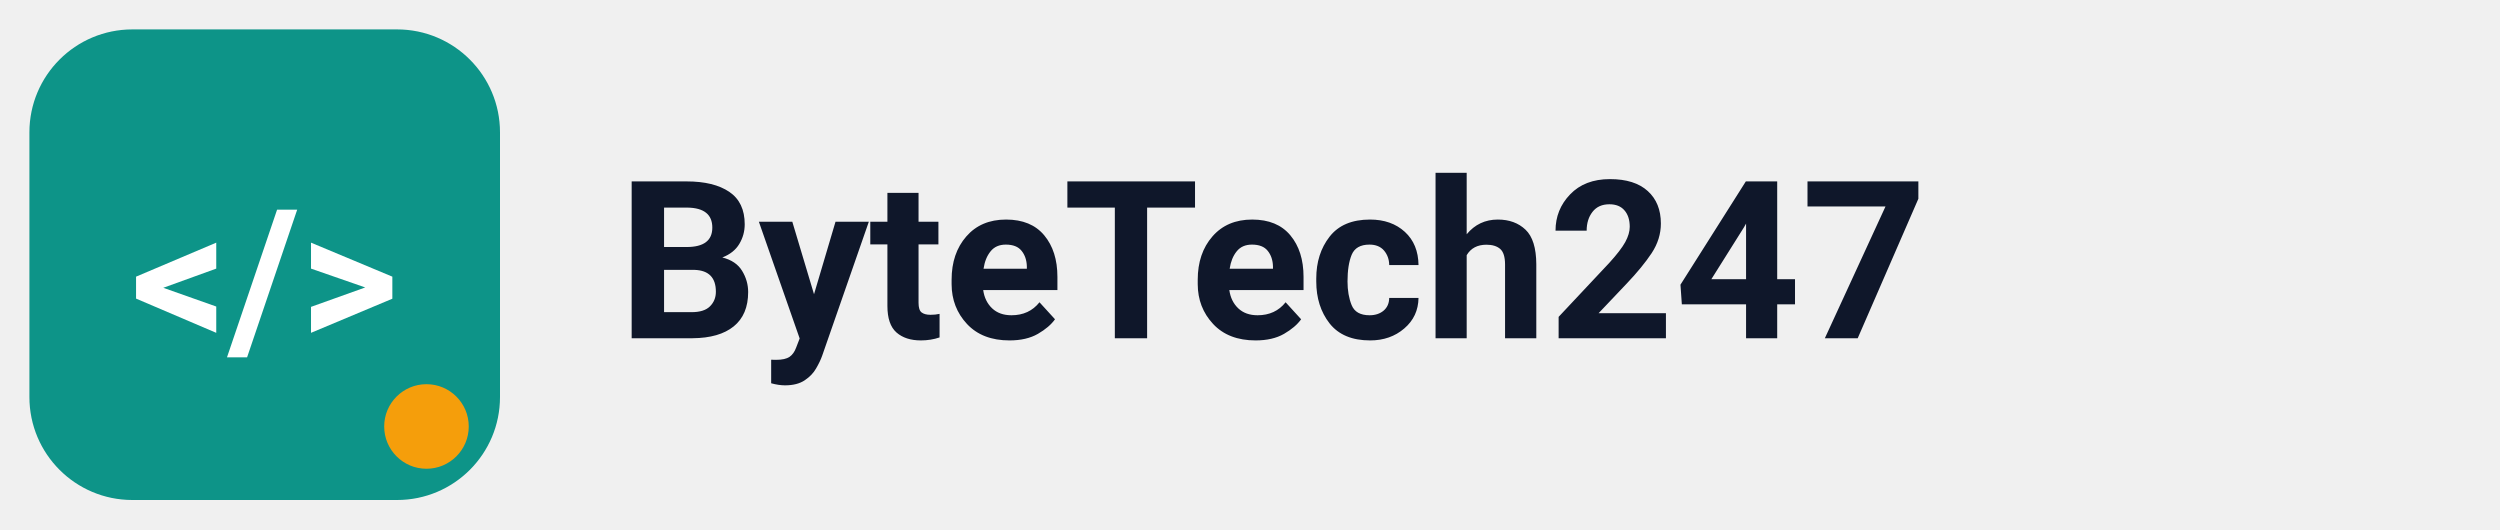
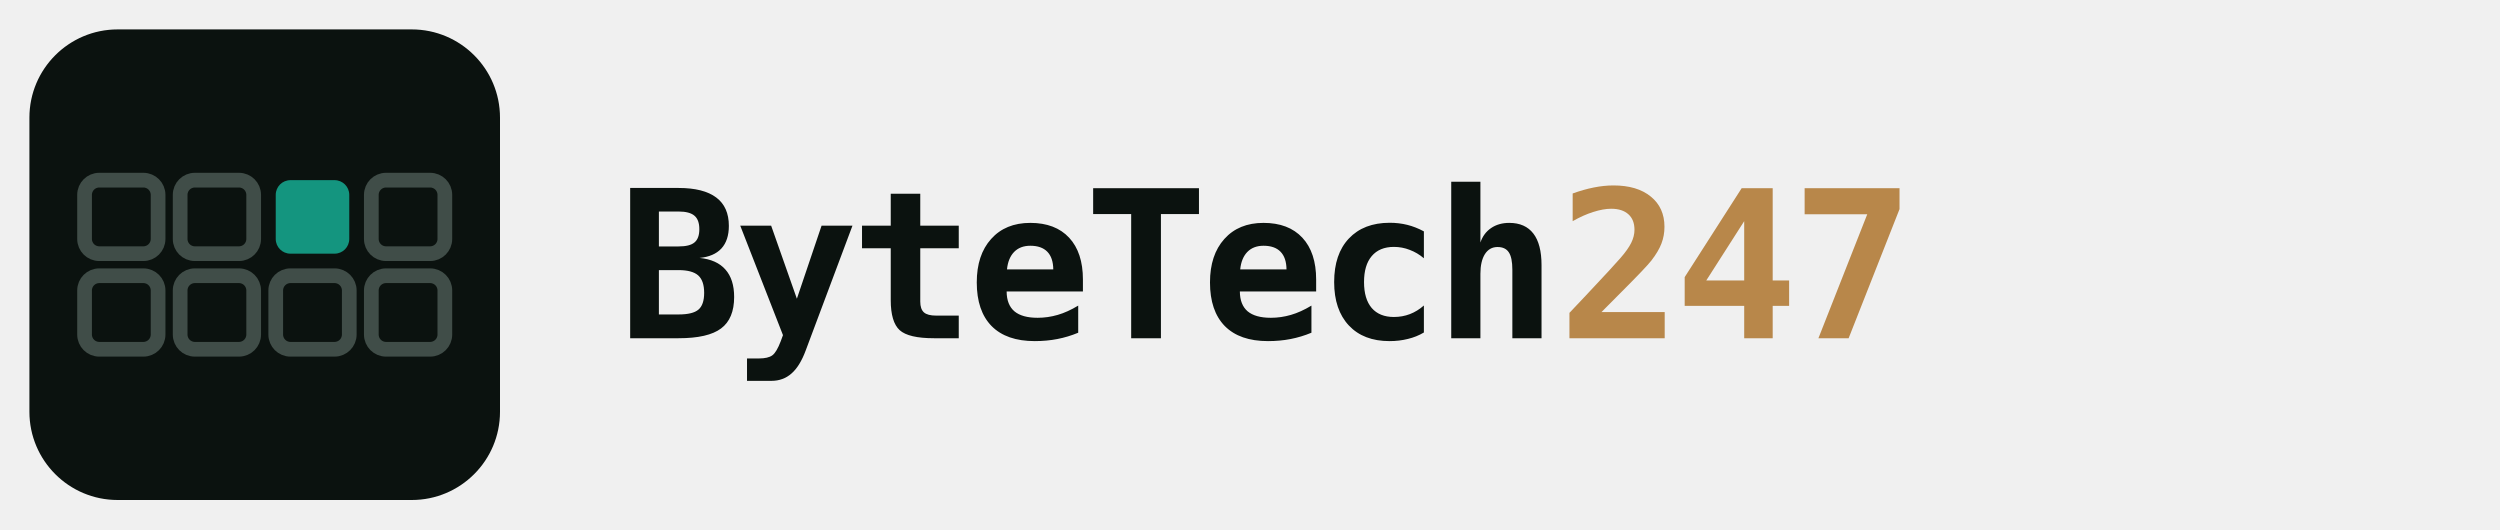
<svg xmlns="http://www.w3.org/2000/svg" viewBox="0 0 340 72">
-   <rect x="4" y="4" width="64" height="64" rx="14" fill="#0D9488" />
-   <text x="36" y="47" text-anchor="middle" font-family="-apple-system, Segoe UI, Roboto, sans-serif" font-weight="700" font-size="26" fill="#FFFFFF">&lt;/&gt;</text>
-   <circle cx="58" cy="58" r="7" fill="#F59E0B" stroke="#0D9488" stroke-width="2.5" />
-   <text x="84" y="46" font-family="-apple-system, Segoe UI, Roboto, sans-serif" font-weight="700" font-size="30" fill="#0F172A">ByteTech247</text>
+   <g transform="translate(4,4) scale(0.5)">
+     <rect width="128" height="128" rx="24" fill="#0B120F" />
+     <rect x="15" y="41" width="20" height="20" rx="4" fill="none" stroke="#6B7D77" stroke-opacity="0.55" stroke-width="4" />
+     <rect x="41" y="41" width="20" height="20" rx="4" fill="none" stroke="#6B7D77" stroke-opacity="0.55" stroke-width="4" />
+     <rect x="67" y="41" width="20" height="20" rx="4" fill="#14957F" />
+     <rect x="93" y="41" width="20" height="20" rx="4" fill="none" stroke="#6B7D77" stroke-opacity="0.55" stroke-width="4" />
+     <rect x="15" y="67" width="20" height="20" rx="4" fill="none" stroke="#6B7D77" stroke-opacity="0.55" stroke-width="4" />
+     <rect x="41" y="67" width="20" height="20" rx="4" fill="none" stroke="#6B7D77" stroke-opacity="0.55" stroke-width="4" />
+     <rect x="67" y="67" width="20" height="20" rx="4" fill="none" stroke="#6B7D77" stroke-opacity="0.55" stroke-width="4" />
+     <rect x="93" y="67" width="20" height="20" rx="4" fill="none" stroke="#6B7D77" stroke-opacity="0.55" stroke-width="4" />
+   </g>
+   <text x="84" y="46" font-family="IBM Plex Mono, ui-monospace, SFMono-Regular, Menlo, monospace" font-weight="700" font-size="28" letter-spacing="-1" fill="#0B120F">ByteTech<tspan fill="#B8874A">247</tspan>
+   </text>
</svg>
